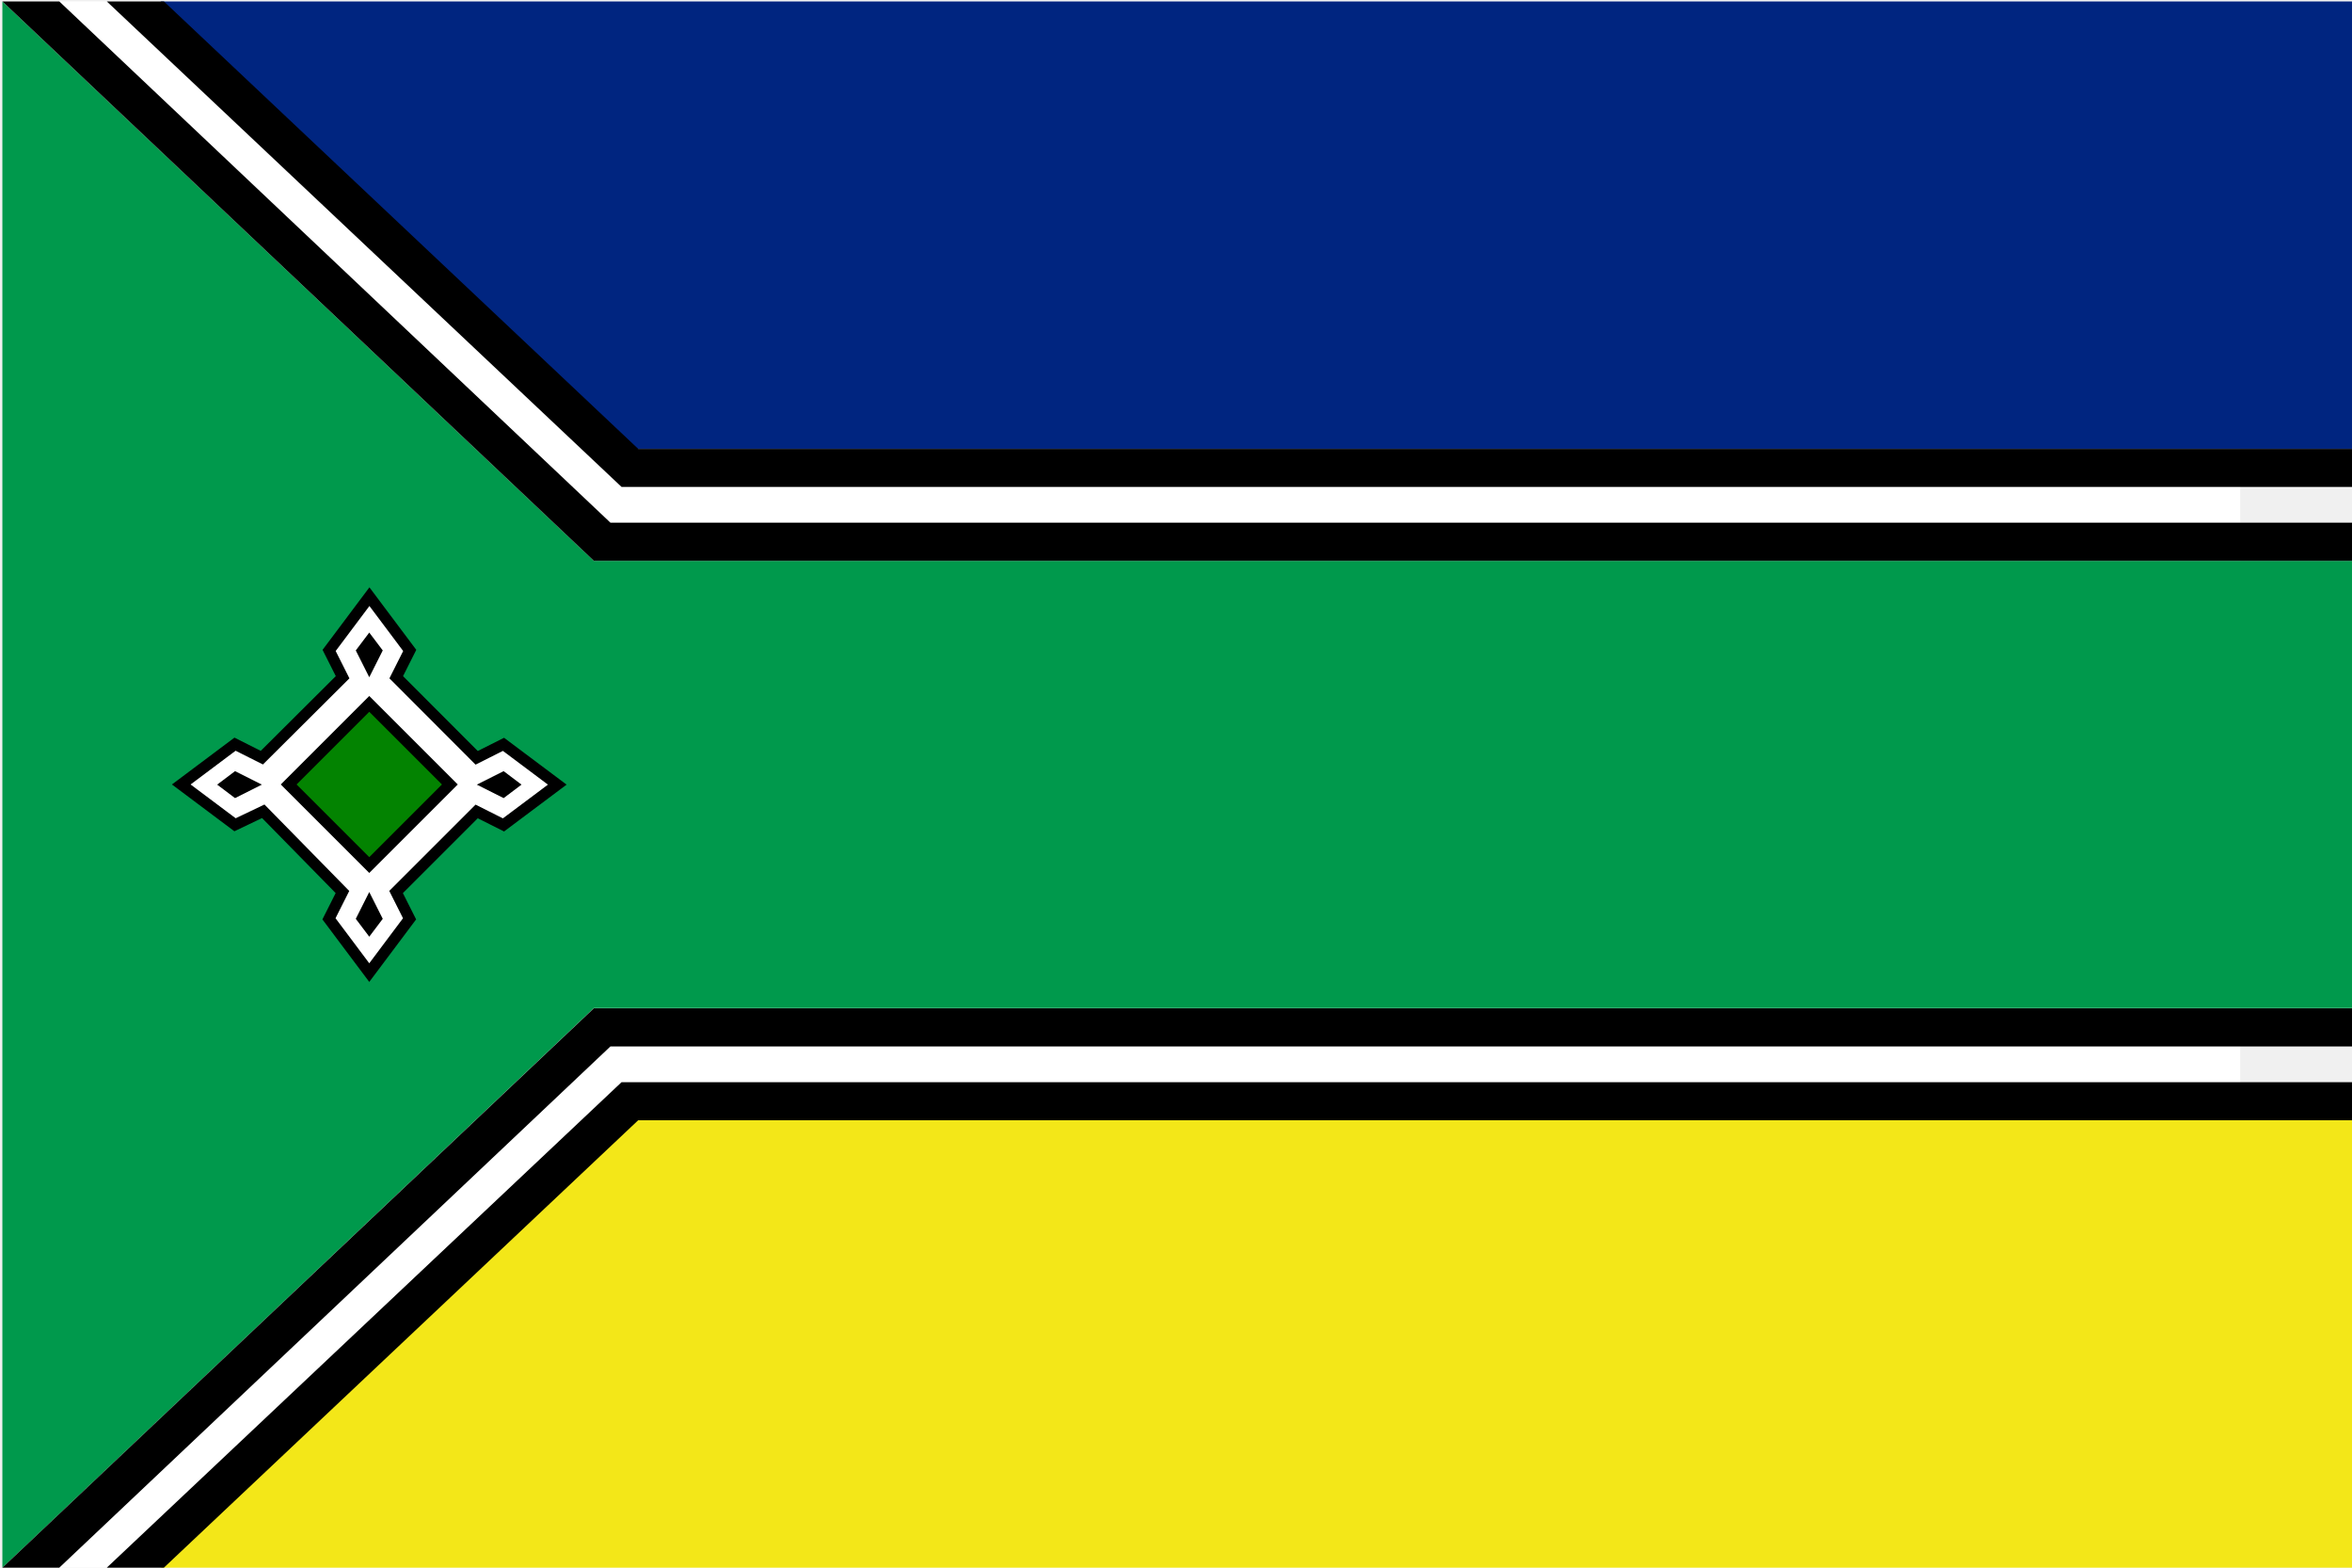
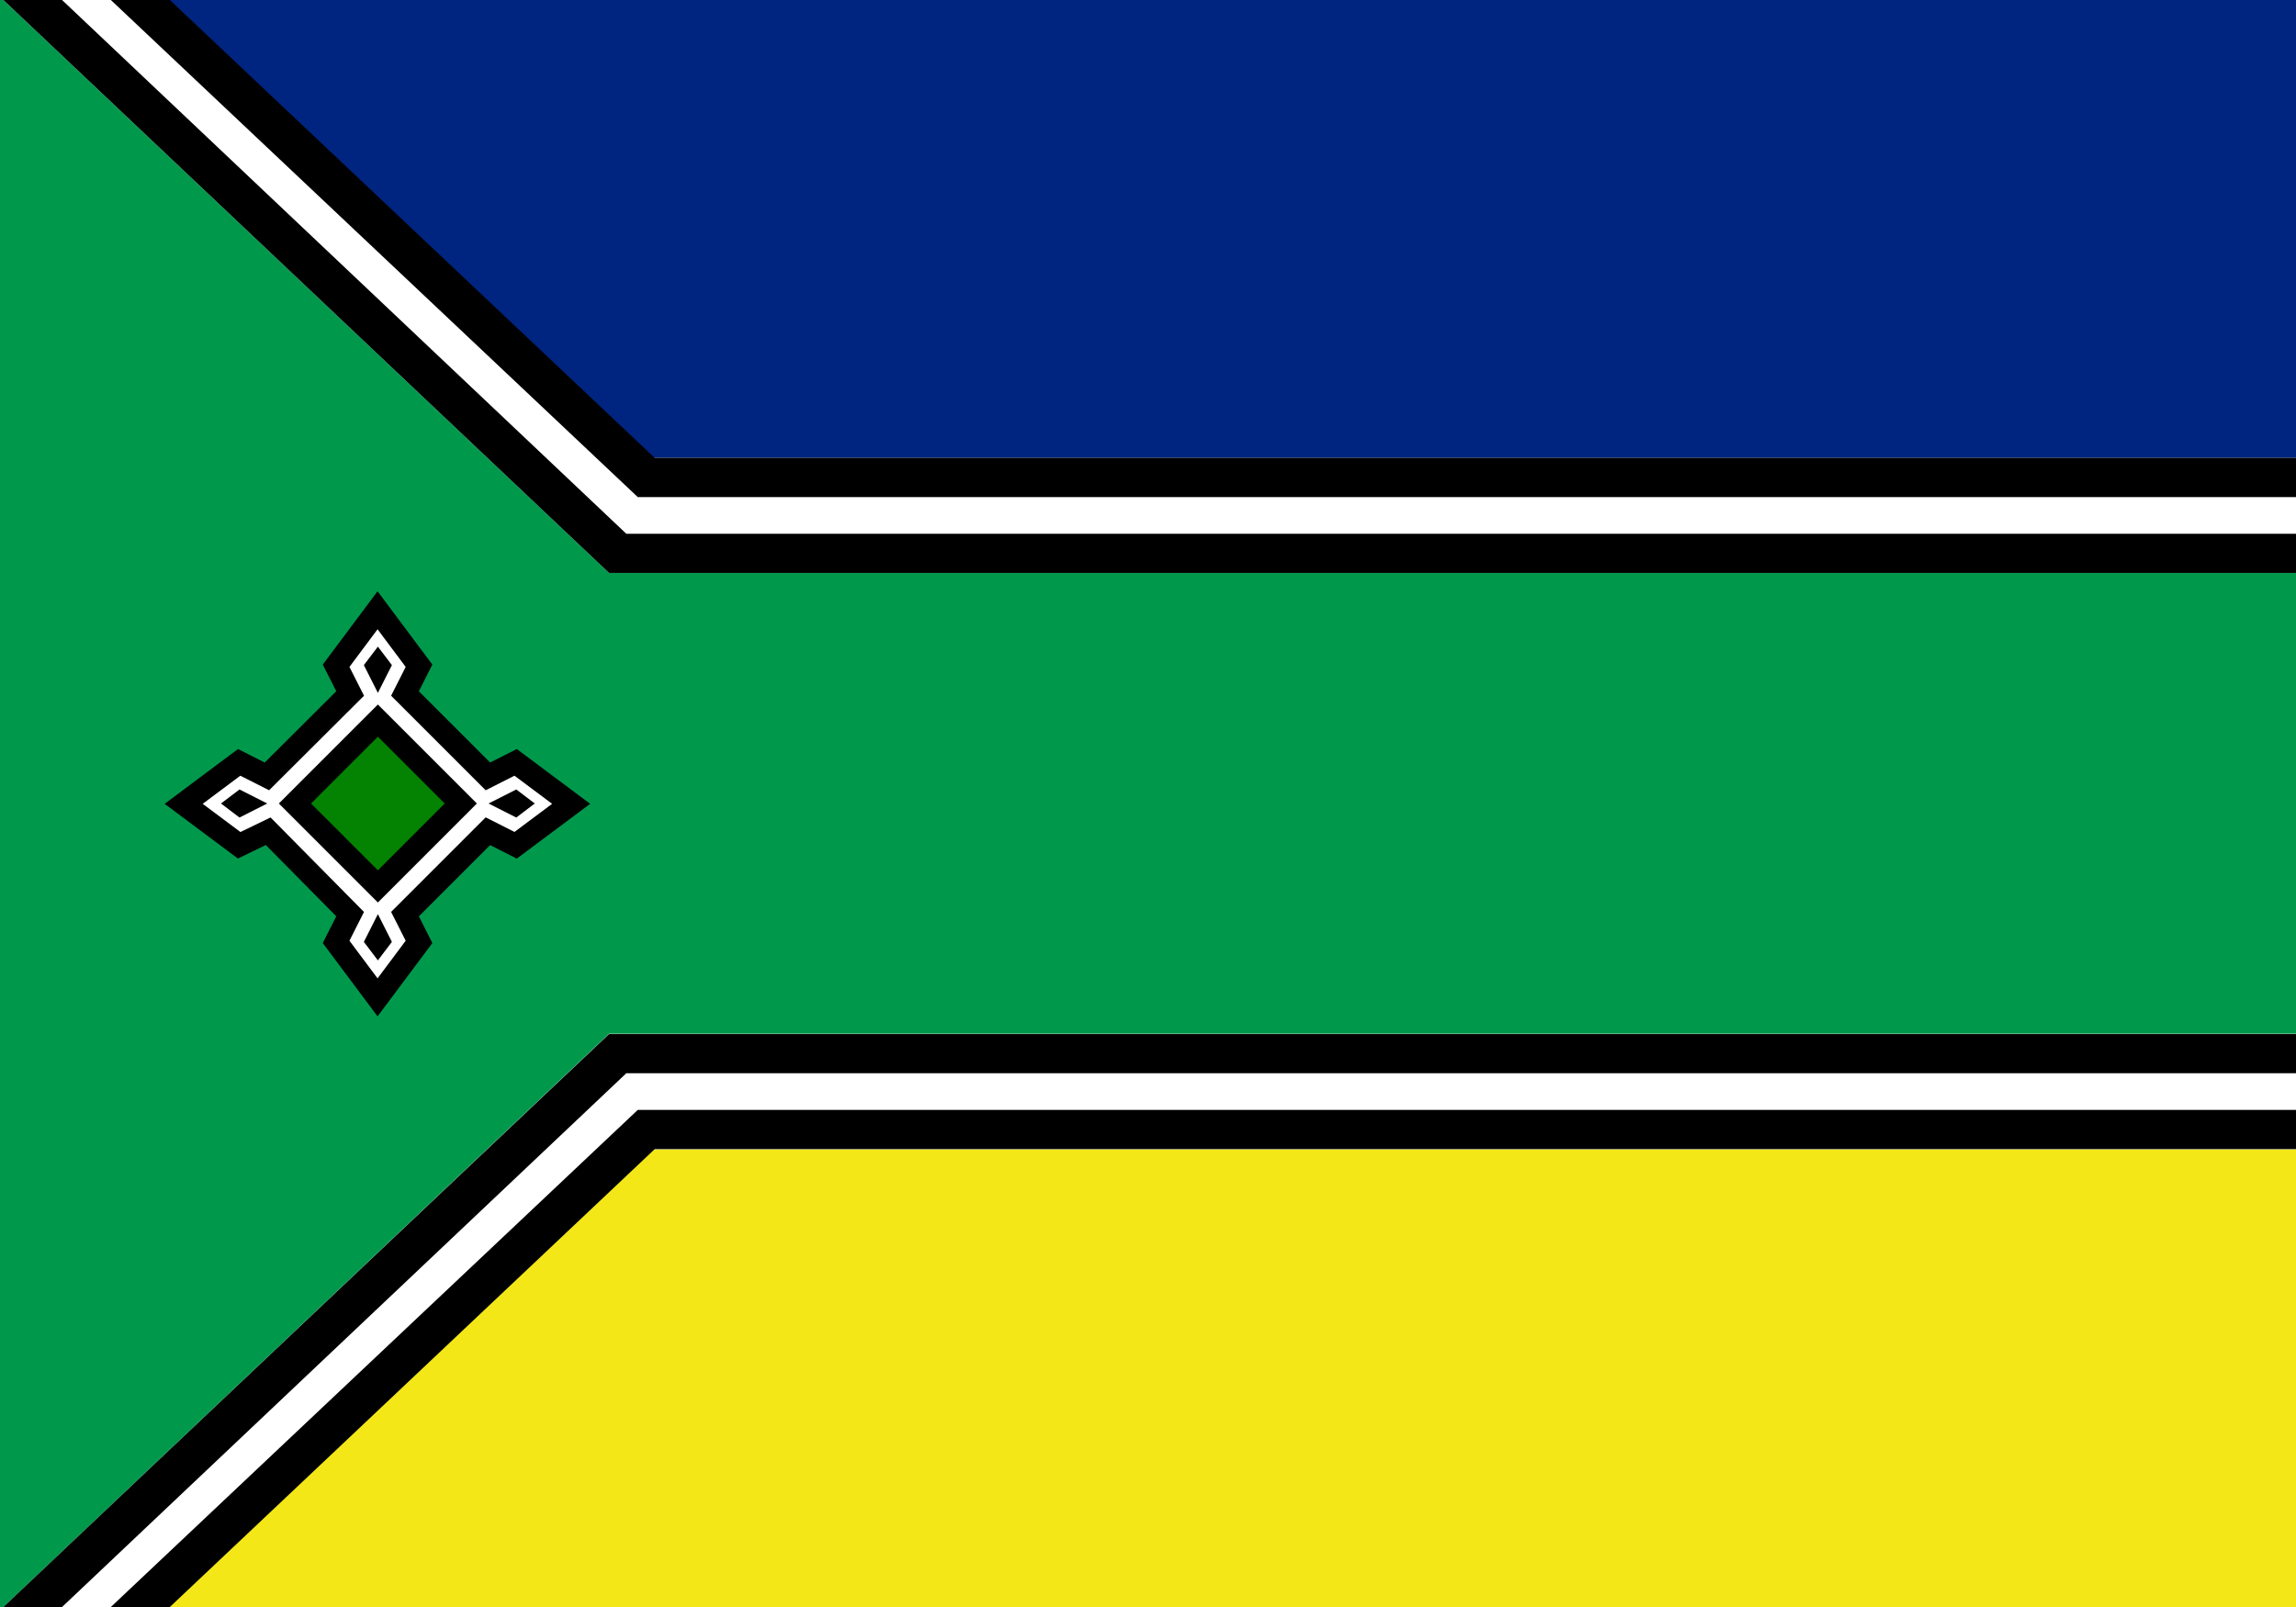
- <svg xmlns="http://www.w3.org/2000/svg" version="1.1" baseProfile="tiny" id="Camada_1" x="0px" y="0px" viewBox="0 0 1500 1000" overflow="visible" xml:space="preserve">
-   <path fill="#FFFFFF" d="M1.5,0.9h1427.2V1000H1.5V0.9z" />
-   <path fill-rule="evenodd" fill="#00994C" d="M1.5,0.9l377.2,356.8h1131.6v285.4H378.7L1.5,1000V0.9z" />
-   <path fill-rule="evenodd" fill="#002580" d="M1510.3,286.4H405.4L102.4,0.9h1407.9V286.4z" />
-   <path fill-rule="evenodd" fill="#F3E718" d="M102.4,1000l303-285.4h1104.9V1000H102.4z" />
-   <path fill-rule="evenodd" d="M1.5,0.9l377.2,356.8h1131.6v-24.3h-1121L37.8,0.9H1.5z M1.5,1000l377.2-356.8h1131.6v24.3h-1121  L37.8,1000H1.5z" />
-   <path fill-rule="evenodd" d="M68.1,0.9l328.3,309.7h1113.9v-24.3H407L104.5,0.9H68.1z M68.1,1000l328.3-309.7h1113.9v24.3H407  L104.5,1000H68.1z" />
+ <svg xmlns="http://www.w3.org/2000/svg" version="1.1" id="Camada_1" x="0px" y="0px" viewBox="0 0 720 504" style="enable-background:new 0 0 720 504;" xml:space="preserve">
+   <style type="text/css">
+ 	.st0{fill:#FFFFFF;}
+ 	.st1{fill-rule:evenodd;clip-rule:evenodd;fill:#00994C;}
+ 	.st2{fill-rule:evenodd;clip-rule:evenodd;fill:#002580;}
+ 	.st3{fill-rule:evenodd;clip-rule:evenodd;fill:#F3E718;}
+ 	.st4{fill-rule:evenodd;clip-rule:evenodd;}
+ 	.st5{fill-rule:evenodd;clip-rule:evenodd;fill:#FFFFFF;stroke:#000000;stroke-width:7.136;}
+ 	.st6{fill-rule:evenodd;clip-rule:evenodd;fill:#038301;stroke:#000000;stroke-width:7.136;}
+ </style>
+   <path class="st0" d="M0-1h722.7V505H0V-1z" />
+   <path class="st1" d="M0-1l191,180.7h573v144.5H191L0,505V-1z" />
+   <path class="st2" d="M764,143.6H204.5L51.1-1H764V143.6z" />
+   <path class="st3" d="M51.1,505l153.4-144.5H764V505H51.1z" />
+   <path class="st4" d="M0-1l191,180.7h573v-12.3H196.4L18.4-1H0z M0,505l191-180.7h573v12.3H196.4L18.4,505H0z" />
+   <path class="st4" d="M33.7-1L200,155.9H764v-12.3H205.3L52.2-1H33.7z M33.7,505L200,348.1H764v12.3H205.3L52.2,505H33.7z" />
  <g>
-     <path fill-rule="evenodd" fill="#FFFFFF" stroke="#000000" stroke-width="7.136" d="M218.4,569l-8.6,17.1l25.7,34.3l25.7-34.3   l-8.6-17.1l51.4-51.4l17.1,8.6l34.3-25.7l-34.3-25.7l-17.1,8.6L252.7,432l8.6-17.1l-25.7-34.3l-25.7,34.3l8.6,17.1L167,483.3   l-17.1-8.6l-34.3,25.7l34.3,25.7l18-8.6L218.4,569z" />
-     <path fill-rule="evenodd" fill="#038301" stroke="#000000" stroke-width="7.136" d="M235.5,551.8l51.4-51.4l-51.4-51.4l-51.4,51.4   L235.5,551.8z" />
-     <path fill-rule="evenodd" d="M167,500.5l-17.1-8.6l-11.4,8.6l11.4,8.6L167,500.5z M304.1,500.5l17.1-8.6l11.4,8.6l-11.4,8.6   L304.1,500.5z M235.5,432l8.6-17.1l-8.6-11.4l-8.6,11.4L235.5,432z M235.5,569l8.6,17.1l-8.6,11.4l-8.6-11.4L235.5,569z" />
+     <path class="st5" d="M109.8,286.7l-4.4,8.7l13,17.4l13-17.4l-4.4-8.7l26-26l8.7,4.4l17.4-13l-17.4-13l-8.7,4.4l-26-26l4.4-8.7   l-13-17.4l-13,17.4l4.4,8.7l-26.1,26l-8.7-4.4l-17.4,13l17.4,13l9.1-4.4L109.8,286.7z" />
+     <path class="st6" d="M118.5,278l26-26l-26-26l-26,26L118.5,278z" />
+     <path class="st4" d="M83.8,252l-8.7-4.4l-5.8,4.4l5.8,4.4L83.8,252z M153.2,252l8.7-4.4l5.8,4.4l-5.8,4.4L153.2,252z M118.5,217.3   l4.4-8.7l-4.4-5.8l-4.4,5.8L118.5,217.3z M118.5,286.7l4.4,8.7l-4.4,5.8l-4.4-5.8L118.5,286.7z" />
  </g>
</svg>
